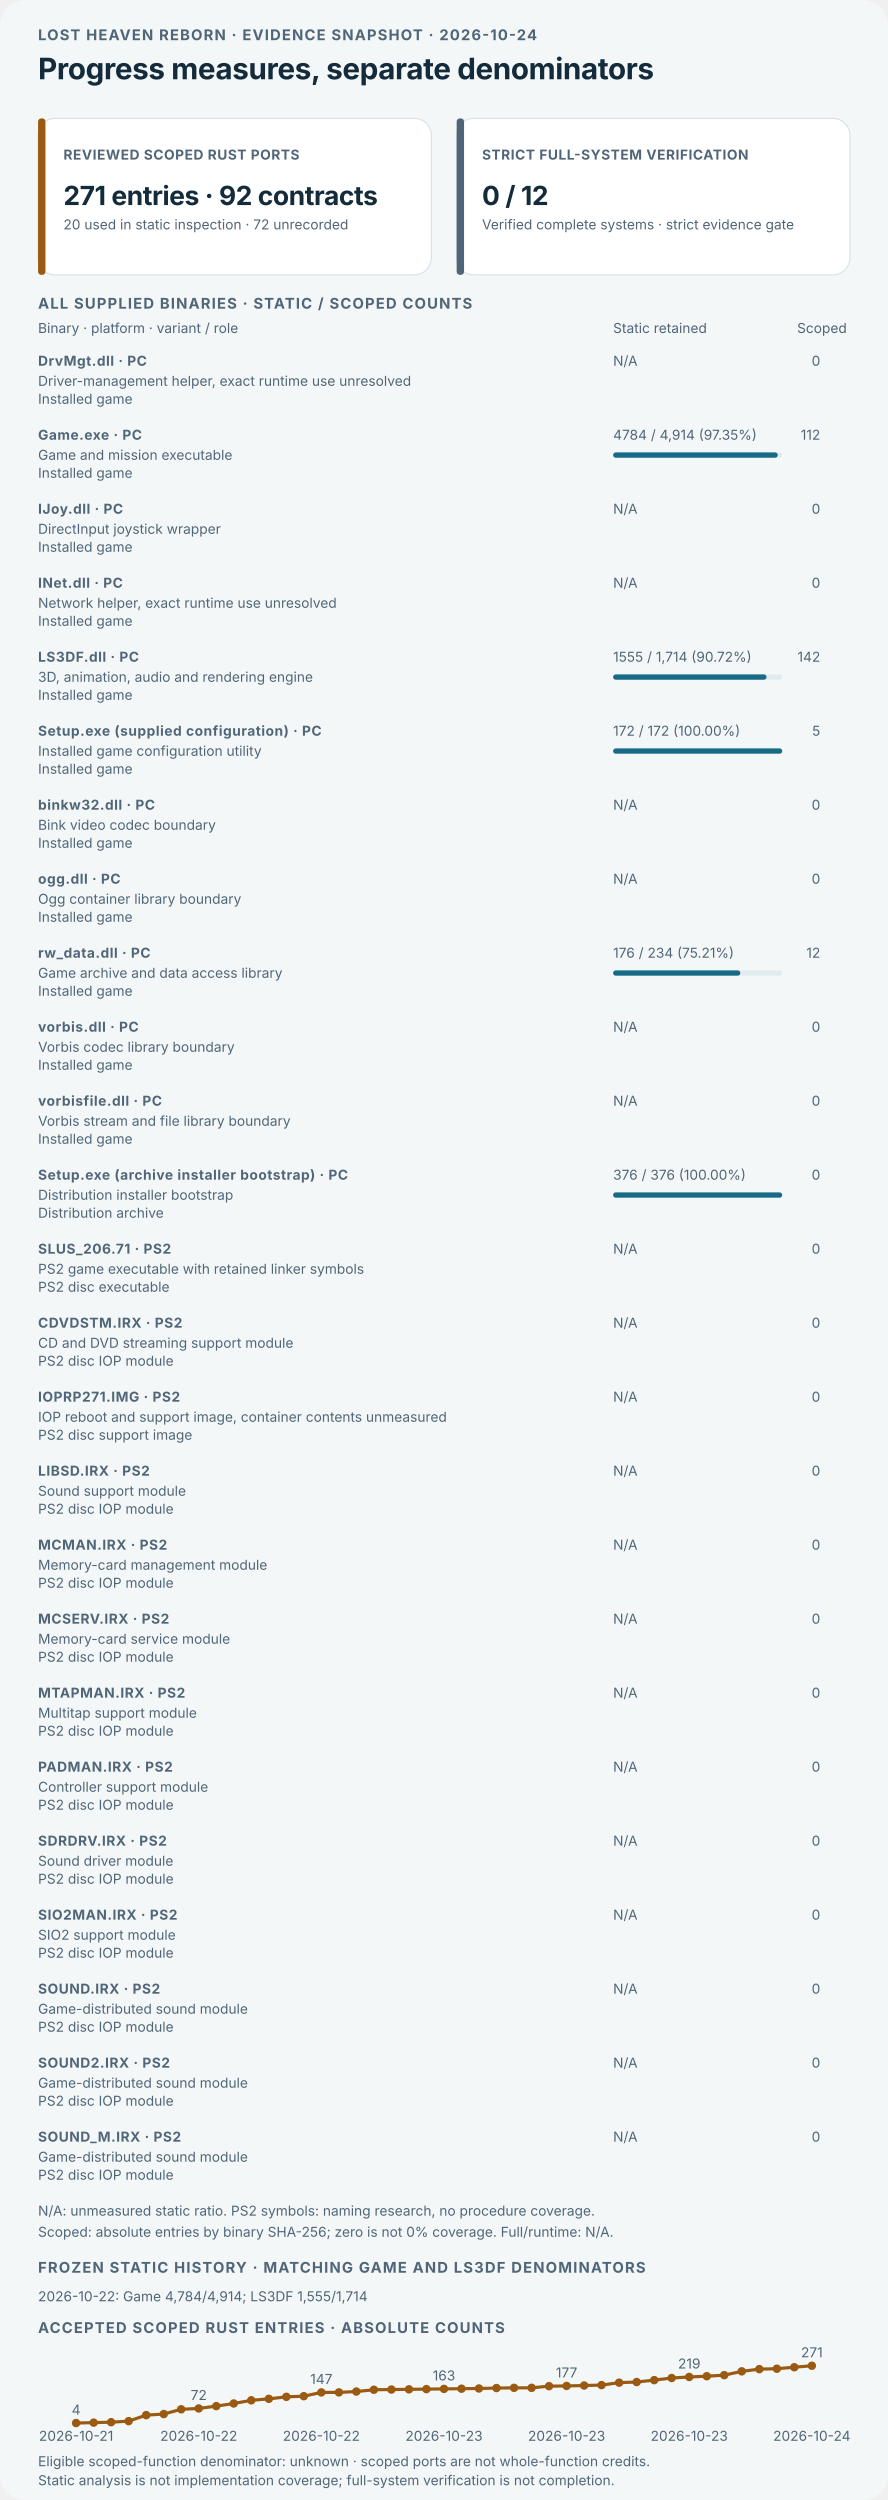
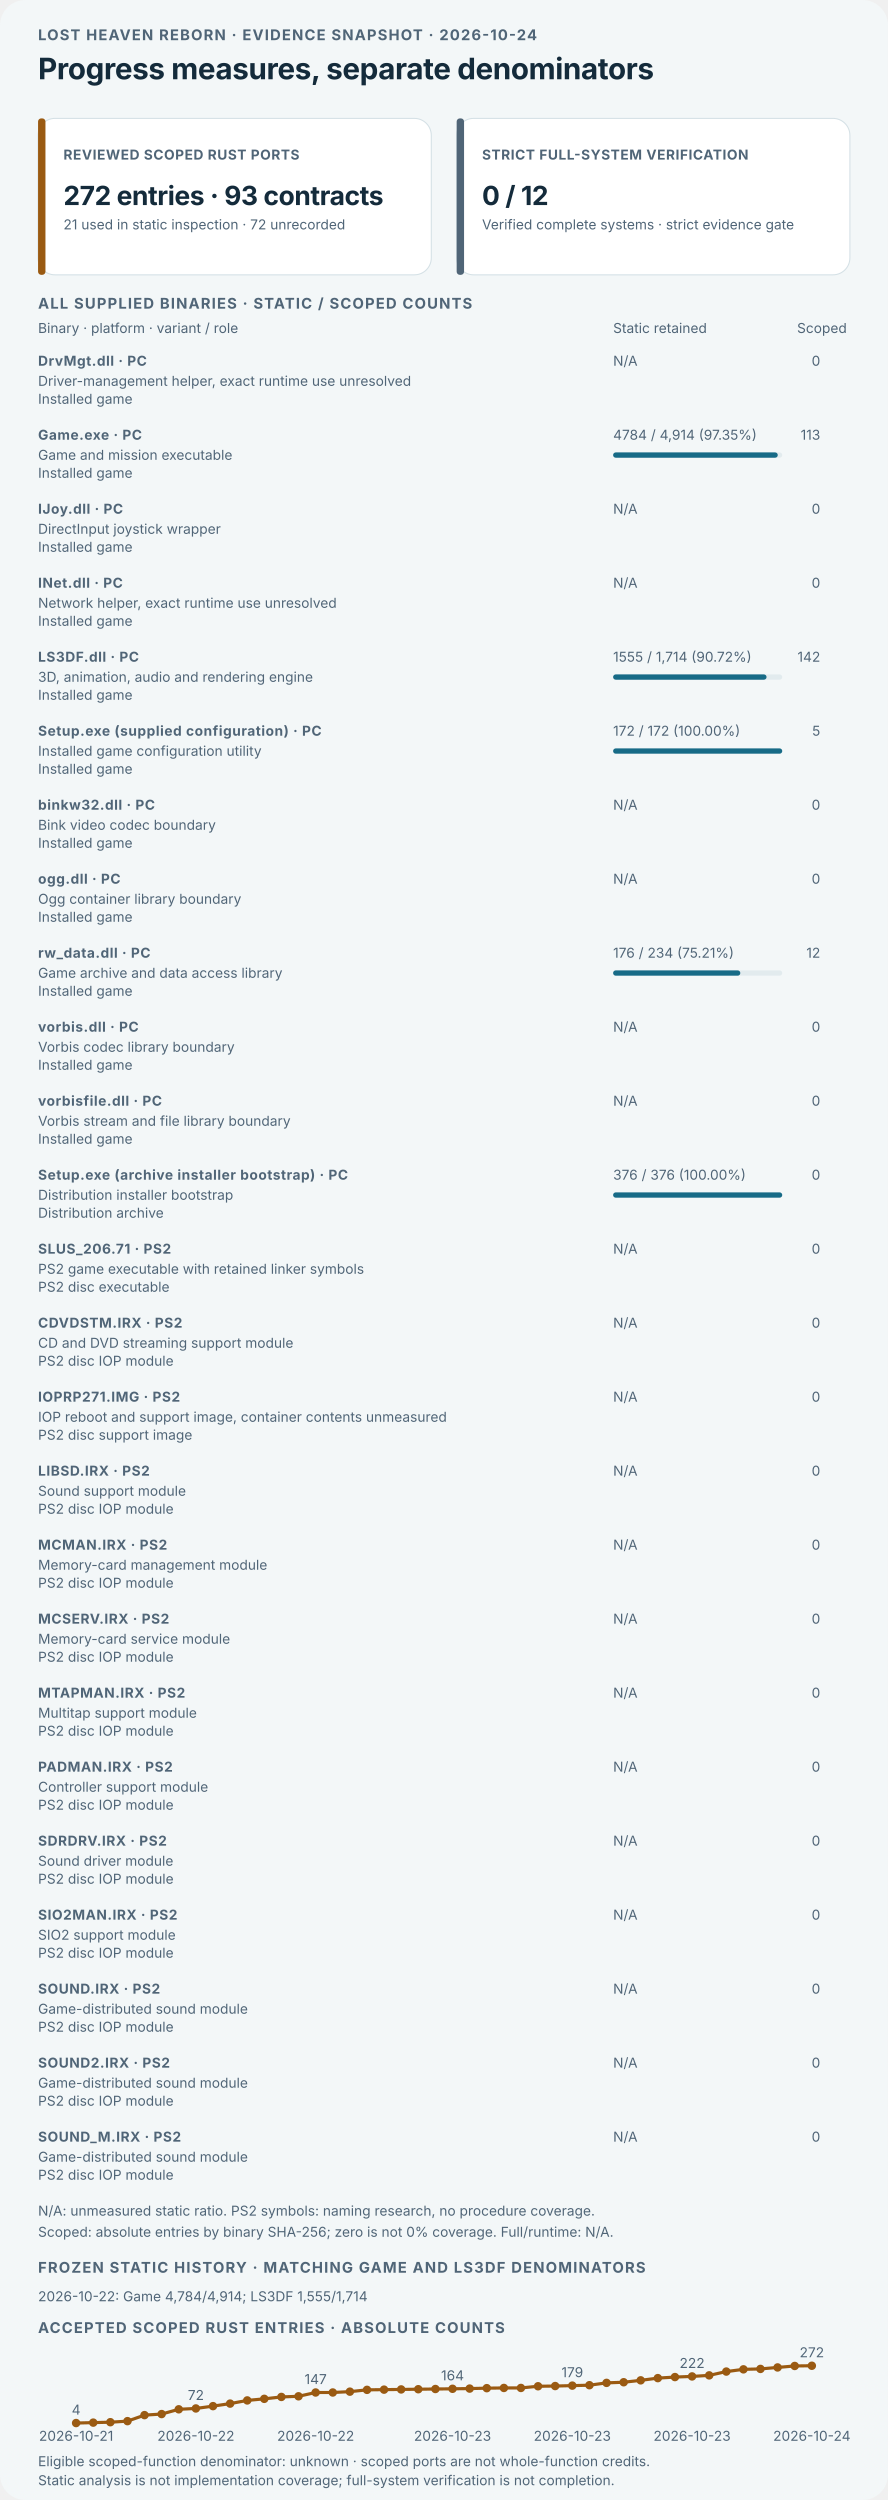
<svg xmlns="http://www.w3.org/2000/svg" viewBox="0 0 840 2365" role="img" aria-labelledby="dashboard-title dashboard-desc">
  <style>text{font-family:Inter,ui-sans-serif,system-ui,-apple-system,"Segoe UI",sans-serif;fill:#142b3b}.kicker{font-size:14px;font-weight:700;letter-spacing:1.1px;fill:#506577}.title{font-size:28px;font-weight:750;letter-spacing:-.35px}.label{font-size:13px;font-weight:750;letter-spacing:.5px;fill:#506577}.value{font-size:25px;font-weight:750;letter-spacing:-.4px}.detail,.history{font-size:13px;fill:#506577}.dark-bg{display:none}@media(prefers-color-scheme:dark){.light-bg{display:none}.dark-bg{display:inline}text{fill:#edf4f6}.kicker,.label,.detail,.history{fill:#b3c5ce}.card-bg{fill:#172b39;stroke:#3b5361}.bar-track{fill:#314957}}</style>
  <rect class="light-bg" width="840" height="2365" rx="24" fill="#f3f7f8" />
  <rect class="dark-bg" width="840" height="2365" rx="24" fill="#0d1b25" />
  <text x="36" y="38" class="kicker">LOST HEAVEN REBORN · EVIDENCE SNAPSHOT · 2026-10-24</text>
  <text x="36" y="75" class="title">Progress measures, separate denominators</text>
  <g>
    <rect class="card-bg" x="36" y="112" width="372" height="148" rx="16" fill="#ffffff" stroke="#d4e0e5" />
    <rect x="36" y="112" width="7" height="148" rx="3" fill="#9a5a12" />
    <text x="60" y="151" class="label">REVIEWED SCOPED RUST PORTS</text>
-     <text x="60" y="194" class="value">271 entries · 92 contracts</text>
-     <text x="60" y="217" class="detail">20 used in static inspection · 72 unrecorded</text>
+     <text x="60" y="194" class="value">272 entries · 93 contracts</text>
+     <text x="60" y="217" class="detail">21 used in static inspection · 72 unrecorded</text>
  </g>
  <g>
    <rect class="card-bg" x="432" y="112" width="372" height="148" rx="16" fill="#ffffff" stroke="#d4e0e5" />
    <rect x="432" y="112" width="7" height="148" rx="3" fill="#506577" />
    <text x="456" y="151" class="label">STRICT FULL-SYSTEM VERIFICATION</text>
    <text x="456" y="194" class="value">0 / 12</text>
    <text x="456" y="217" class="detail">Verified complete systems · strict evidence gate</text>
  </g>
  <text x="36" y="292" class="kicker">ALL SUPPLIED BINARIES · STATIC / SCOPED COUNTS</text>
  <text x="36" y="315" class="detail">Binary · platform · variant / role</text>
  <text x="580" y="315" class="detail">Static retained</text>
  <text x="754" y="315" class="detail">Scoped</text>
  <text x="36" y="346" class="label">DrvMgt.dll · PC</text>
  <text x="36" y="365" class="detail">Driver-management helper, exact runtime use unresolved</text>
  <text x="36" y="382" class="detail">Installed game</text>
  <text x="580" y="346" class="detail">N/A</text>
  <text x="776" y="346" text-anchor="end" class="detail">0</text>
  <text x="36" y="416" class="label">Game.exe · PC</text>
  <text x="36" y="435" class="detail">Game and mission executable</text>
  <text x="36" y="452" class="detail">Installed game</text>
  <text x="580" y="416" class="detail">4784 / 4,914 (97.35%)</text>
-   <text x="776" y="416" text-anchor="end" class="detail">112</text>
+   <text x="776" y="416" text-anchor="end" class="detail">113</text>
  <rect class="catalog-static-track bar-track" x="580" y="428" width="160" height="5" rx="2.5" fill="#e2ebee" />
  <rect class="catalog-static-fill" x="580" y="428" width="155.767" height="5" rx="2.5" fill="#176b87" />
  <text x="36" y="486" class="label">IJoy.dll · PC</text>
  <text x="36" y="505" class="detail">DirectInput joystick wrapper</text>
  <text x="36" y="522" class="detail">Installed game</text>
  <text x="580" y="486" class="detail">N/A</text>
  <text x="776" y="486" text-anchor="end" class="detail">0</text>
  <text x="36" y="556" class="label">INet.dll · PC</text>
  <text x="36" y="575" class="detail">Network helper, exact runtime use unresolved</text>
  <text x="36" y="592" class="detail">Installed game</text>
  <text x="580" y="556" class="detail">N/A</text>
  <text x="776" y="556" text-anchor="end" class="detail">0</text>
  <text x="36" y="626" class="label">LS3DF.dll · PC</text>
  <text x="36" y="645" class="detail">3D, animation, audio and rendering engine</text>
  <text x="36" y="662" class="detail">Installed game</text>
  <text x="580" y="626" class="detail">1555 / 1,714 (90.72%)</text>
  <text x="776" y="626" text-anchor="end" class="detail">142</text>
  <rect class="catalog-static-track bar-track" x="580" y="638" width="160" height="5" rx="2.5" fill="#e2ebee" />
  <rect class="catalog-static-fill" x="580" y="638" width="145.158" height="5" rx="2.5" fill="#176b87" />
  <text x="36" y="696" class="label">Setup.exe (supplied configuration) · PC</text>
  <text x="36" y="715" class="detail">Installed game configuration utility</text>
  <text x="36" y="732" class="detail">Installed game</text>
  <text x="580" y="696" class="detail">172 / 172 (100.00%)</text>
  <text x="776" y="696" text-anchor="end" class="detail">5</text>
  <rect class="catalog-static-track bar-track" x="580" y="708" width="160" height="5" rx="2.5" fill="#e2ebee" />
  <rect class="catalog-static-fill" x="580" y="708" width="160.000" height="5" rx="2.5" fill="#176b87" />
  <text x="36" y="766" class="label">binkw32.dll · PC</text>
  <text x="36" y="785" class="detail">Bink video codec boundary</text>
  <text x="36" y="802" class="detail">Installed game</text>
  <text x="580" y="766" class="detail">N/A</text>
  <text x="776" y="766" text-anchor="end" class="detail">0</text>
  <text x="36" y="836" class="label">ogg.dll · PC</text>
  <text x="36" y="855" class="detail">Ogg container library boundary</text>
  <text x="36" y="872" class="detail">Installed game</text>
  <text x="580" y="836" class="detail">N/A</text>
  <text x="776" y="836" text-anchor="end" class="detail">0</text>
  <text x="36" y="906" class="label">rw_data.dll · PC</text>
  <text x="36" y="925" class="detail">Game archive and data access library</text>
  <text x="36" y="942" class="detail">Installed game</text>
  <text x="580" y="906" class="detail">176 / 234 (75.21%)</text>
  <text x="776" y="906" text-anchor="end" class="detail">12</text>
  <rect class="catalog-static-track bar-track" x="580" y="918" width="160" height="5" rx="2.5" fill="#e2ebee" />
  <rect class="catalog-static-fill" x="580" y="918" width="120.342" height="5" rx="2.5" fill="#176b87" />
  <text x="36" y="976" class="label">vorbis.dll · PC</text>
  <text x="36" y="995" class="detail">Vorbis codec library boundary</text>
  <text x="36" y="1012" class="detail">Installed game</text>
  <text x="580" y="976" class="detail">N/A</text>
  <text x="776" y="976" text-anchor="end" class="detail">0</text>
  <text x="36" y="1046" class="label">vorbisfile.dll · PC</text>
  <text x="36" y="1065" class="detail">Vorbis stream and file library boundary</text>
  <text x="36" y="1082" class="detail">Installed game</text>
  <text x="580" y="1046" class="detail">N/A</text>
  <text x="776" y="1046" text-anchor="end" class="detail">0</text>
  <text x="36" y="1116" class="label">Setup.exe (archive installer bootstrap) · PC</text>
  <text x="36" y="1135" class="detail">Distribution installer bootstrap</text>
  <text x="36" y="1152" class="detail">Distribution archive</text>
  <text x="580" y="1116" class="detail">376 / 376 (100.00%)</text>
  <text x="776" y="1116" text-anchor="end" class="detail">0</text>
  <rect class="catalog-static-track bar-track" x="580" y="1128" width="160" height="5" rx="2.5" fill="#e2ebee" />
  <rect class="catalog-static-fill" x="580" y="1128" width="160.000" height="5" rx="2.5" fill="#176b87" />
  <text x="36" y="1186" class="label">SLUS_206.71 · PS2</text>
  <text x="36" y="1205" class="detail">PS2 game executable with retained linker symbols</text>
  <text x="36" y="1222" class="detail">PS2 disc executable</text>
  <text x="580" y="1186" class="detail">N/A</text>
  <text x="776" y="1186" text-anchor="end" class="detail">0</text>
  <text x="36" y="1256" class="label">CDVDSTM.IRX · PS2</text>
  <text x="36" y="1275" class="detail">CD and DVD streaming support module</text>
  <text x="36" y="1292" class="detail">PS2 disc IOP module</text>
  <text x="580" y="1256" class="detail">N/A</text>
  <text x="776" y="1256" text-anchor="end" class="detail">0</text>
  <text x="36" y="1326" class="label">IOPRP271.IMG · PS2</text>
  <text x="36" y="1345" class="detail">IOP reboot and support image, container contents unmeasured</text>
  <text x="36" y="1362" class="detail">PS2 disc support image</text>
  <text x="580" y="1326" class="detail">N/A</text>
  <text x="776" y="1326" text-anchor="end" class="detail">0</text>
  <text x="36" y="1396" class="label">LIBSD.IRX · PS2</text>
  <text x="36" y="1415" class="detail">Sound support module</text>
  <text x="36" y="1432" class="detail">PS2 disc IOP module</text>
  <text x="580" y="1396" class="detail">N/A</text>
  <text x="776" y="1396" text-anchor="end" class="detail">0</text>
  <text x="36" y="1466" class="label">MCMAN.IRX · PS2</text>
  <text x="36" y="1485" class="detail">Memory-card management module</text>
  <text x="36" y="1502" class="detail">PS2 disc IOP module</text>
  <text x="580" y="1466" class="detail">N/A</text>
  <text x="776" y="1466" text-anchor="end" class="detail">0</text>
  <text x="36" y="1536" class="label">MCSERV.IRX · PS2</text>
  <text x="36" y="1555" class="detail">Memory-card service module</text>
  <text x="36" y="1572" class="detail">PS2 disc IOP module</text>
  <text x="580" y="1536" class="detail">N/A</text>
  <text x="776" y="1536" text-anchor="end" class="detail">0</text>
  <text x="36" y="1606" class="label">MTAPMAN.IRX · PS2</text>
  <text x="36" y="1625" class="detail">Multitap support module</text>
  <text x="36" y="1642" class="detail">PS2 disc IOP module</text>
  <text x="580" y="1606" class="detail">N/A</text>
  <text x="776" y="1606" text-anchor="end" class="detail">0</text>
  <text x="36" y="1676" class="label">PADMAN.IRX · PS2</text>
  <text x="36" y="1695" class="detail">Controller support module</text>
  <text x="36" y="1712" class="detail">PS2 disc IOP module</text>
  <text x="580" y="1676" class="detail">N/A</text>
  <text x="776" y="1676" text-anchor="end" class="detail">0</text>
  <text x="36" y="1746" class="label">SDRDRV.IRX · PS2</text>
  <text x="36" y="1765" class="detail">Sound driver module</text>
  <text x="36" y="1782" class="detail">PS2 disc IOP module</text>
  <text x="580" y="1746" class="detail">N/A</text>
  <text x="776" y="1746" text-anchor="end" class="detail">0</text>
  <text x="36" y="1816" class="label">SIO2MAN.IRX · PS2</text>
  <text x="36" y="1835" class="detail">SIO2 support module</text>
  <text x="36" y="1852" class="detail">PS2 disc IOP module</text>
  <text x="580" y="1816" class="detail">N/A</text>
  <text x="776" y="1816" text-anchor="end" class="detail">0</text>
  <text x="36" y="1886" class="label">SOUND.IRX · PS2</text>
  <text x="36" y="1905" class="detail">Game-distributed sound module</text>
  <text x="36" y="1922" class="detail">PS2 disc IOP module</text>
  <text x="580" y="1886" class="detail">N/A</text>
  <text x="776" y="1886" text-anchor="end" class="detail">0</text>
  <text x="36" y="1956" class="label">SOUND2.IRX · PS2</text>
  <text x="36" y="1975" class="detail">Game-distributed sound module</text>
  <text x="36" y="1992" class="detail">PS2 disc IOP module</text>
  <text x="580" y="1956" class="detail">N/A</text>
  <text x="776" y="1956" text-anchor="end" class="detail">0</text>
  <text x="36" y="2026" class="label">SOUND_M.IRX · PS2</text>
  <text x="36" y="2045" class="detail">Game-distributed sound module</text>
  <text x="36" y="2062" class="detail">PS2 disc IOP module</text>
  <text x="580" y="2026" class="detail">N/A</text>
  <text x="776" y="2026" text-anchor="end" class="detail">0</text>
  <text x="36" y="2096" class="detail">N/A: unmeasured static ratio. PS2 symbols: naming research, no procedure coverage.</text>
  <text x="36" y="2116" class="detail">Scoped: absolute entries by binary SHA-256; zero is not 0% coverage. Full/runtime: N/A.</text>
  <text x="36" y="2150" class="kicker">FROZEN STATIC HISTORY · MATCHING GAME AND LS3DF DENOMINATORS</text>
  <text x="36" y="2177" class="history">2026-10-22: Game 4,784/4,914; LS3DF 1,555/1,714</text>
  <text x="36" y="2207" class="kicker">ACCEPTED SCOPED RUST ENTRIES · ABSOLUTE COUNTS</text>
-   <polyline points="72.0,2292.2 88.6,2291.8 105.1,2291.4 121.7,2290.4 138.3,2284.7 154.9,2283.7 171.4,2279.2 188.0,2278.4 204.6,2276.2 221.1,2273.7 237.7,2270.7 254.3,2269.3 270.9,2267.4 287.4,2266.8 304.0,2263.2 320.6,2263.2 337.1,2262.4 353.7,2260.7 370.3,2260.5 386.9,2260.3 403.4,2260.1 420.0,2259.9 436.6,2259.7 453.1,2259.5 469.7,2259.1 486.3,2258.9 502.9,2258.9 519.4,2257.3 536.0,2257.1 552.6,2256.7 569.1,2256.3 585.7,2254.0 602.3,2253.4 618.9,2251.6 635.4,2249.6 652.0,2248.6 668.6,2247.9 685.1,2246.9 701.7,2243.3 718.3,2241.2 734.9,2240.8 751.4,2239.4 768.0,2238.0" fill="none" stroke="#9a5a12" stroke-width="3" stroke-linecap="round" stroke-linejoin="round" />
+   <polyline points="72.0,2292.2 88.2,2291.8 104.4,2291.4 120.6,2290.4 136.7,2284.7 152.9,2283.7 169.1,2279.2 185.3,2278.4 201.5,2276.2 217.7,2273.8 233.9,2270.8 250.0,2269.3 266.2,2267.5 282.4,2266.9 298.6,2263.3 314.8,2263.3 331.0,2262.5 347.2,2260.8 363.3,2260.6 379.5,2260.4 395.7,2260.2 411.9,2260.0 428.1,2259.8 444.3,2259.6 460.5,2259.2 476.7,2259.0 492.8,2259.0 509.0,2257.4 525.2,2257.2 541.4,2256.8 557.6,2256.4 573.8,2254.2 590.0,2253.6 606.1,2251.8 622.3,2249.7 638.5,2248.7 654.7,2248.1 670.9,2247.1 687.1,2243.5 703.3,2241.4 719.4,2241.0 735.6,2239.6 751.8,2238.2 768.0,2238.0" fill="none" stroke="#9a5a12" stroke-width="3" stroke-linecap="round" stroke-linejoin="round" />
  <circle cx="72.0" cy="2292.2" r="4" fill="#9a5a12" />
  <text x="72.0" y="2284.2" text-anchor="middle" class="history">4</text>
  <text x="72.0" y="2309" text-anchor="middle" class="history">2026-10-21</text>
-   <circle cx="88.6" cy="2291.8" r="4" fill="#9a5a12" />
-   <circle cx="105.1" cy="2291.4" r="4" fill="#9a5a12" />
-   <circle cx="121.7" cy="2290.4" r="4" fill="#9a5a12" />
-   <circle cx="138.3" cy="2284.7" r="4" fill="#9a5a12" />
-   <circle cx="154.9" cy="2283.7" r="4" fill="#9a5a12" />
-   <circle cx="171.4" cy="2279.2" r="4" fill="#9a5a12" />
-   <circle cx="188.0" cy="2278.4" r="4" fill="#9a5a12" />
-   <text x="188.0" y="2270.4" text-anchor="middle" class="history">72</text>
-   <text x="188.0" y="2309" text-anchor="middle" class="history">2026-10-22</text>
-   <circle cx="204.6" cy="2276.2" r="4" fill="#9a5a12" />
-   <circle cx="221.1" cy="2273.7" r="4" fill="#9a5a12" />
-   <circle cx="237.7" cy="2270.7" r="4" fill="#9a5a12" />
-   <circle cx="254.3" cy="2269.3" r="4" fill="#9a5a12" />
-   <circle cx="270.9" cy="2267.4" r="4" fill="#9a5a12" />
-   <circle cx="287.4" cy="2266.8" r="4" fill="#9a5a12" />
-   <circle cx="304.0" cy="2263.2" r="4" fill="#9a5a12" />
-   <text x="304.0" y="2255.2" text-anchor="middle" class="history">147</text>
-   <text x="304.0" y="2309" text-anchor="middle" class="history">2026-10-22</text>
-   <circle cx="320.6" cy="2263.2" r="4" fill="#9a5a12" />
-   <circle cx="337.1" cy="2262.4" r="4" fill="#9a5a12" />
-   <circle cx="353.7" cy="2260.7" r="4" fill="#9a5a12" />
-   <circle cx="370.3" cy="2260.5" r="4" fill="#9a5a12" />
-   <circle cx="386.9" cy="2260.3" r="4" fill="#9a5a12" />
-   <circle cx="403.4" cy="2260.1" r="4" fill="#9a5a12" />
-   <circle cx="420.0" cy="2259.9" r="4" fill="#9a5a12" />
-   <text x="420.0" y="2251.9" text-anchor="middle" class="history">163</text>
-   <text x="420.0" y="2309" text-anchor="middle" class="history">2026-10-23</text>
-   <circle cx="436.6" cy="2259.7" r="4" fill="#9a5a12" />
-   <circle cx="453.1" cy="2259.5" r="4" fill="#9a5a12" />
-   <circle cx="469.7" cy="2259.1" r="4" fill="#9a5a12" />
-   <circle cx="486.3" cy="2258.9" r="4" fill="#9a5a12" />
-   <circle cx="502.9" cy="2258.9" r="4" fill="#9a5a12" />
-   <circle cx="519.4" cy="2257.3" r="4" fill="#9a5a12" />
-   <circle cx="536.0" cy="2257.1" r="4" fill="#9a5a12" />
-   <text x="536.0" y="2249.1" text-anchor="middle" class="history">177</text>
-   <text x="536.0" y="2309" text-anchor="middle" class="history">2026-10-23</text>
-   <circle cx="552.6" cy="2256.7" r="4" fill="#9a5a12" />
-   <circle cx="569.1" cy="2256.3" r="4" fill="#9a5a12" />
-   <circle cx="585.7" cy="2254.0" r="4" fill="#9a5a12" />
-   <circle cx="602.3" cy="2253.4" r="4" fill="#9a5a12" />
-   <circle cx="618.9" cy="2251.6" r="4" fill="#9a5a12" />
-   <circle cx="635.4" cy="2249.6" r="4" fill="#9a5a12" />
-   <circle cx="652.0" cy="2248.6" r="4" fill="#9a5a12" />
-   <text x="652.0" y="2240.6" text-anchor="middle" class="history">219</text>
-   <text x="652.0" y="2309" text-anchor="middle" class="history">2026-10-23</text>
-   <circle cx="668.6" cy="2247.9" r="4" fill="#9a5a12" />
-   <circle cx="685.1" cy="2246.9" r="4" fill="#9a5a12" />
-   <circle cx="701.7" cy="2243.3" r="4" fill="#9a5a12" />
-   <circle cx="718.3" cy="2241.2" r="4" fill="#9a5a12" />
-   <circle cx="734.9" cy="2240.8" r="4" fill="#9a5a12" />
-   <circle cx="751.4" cy="2239.4" r="4" fill="#9a5a12" />
+   <circle cx="88.2" cy="2291.8" r="4" fill="#9a5a12" />
+   <circle cx="104.4" cy="2291.4" r="4" fill="#9a5a12" />
+   <circle cx="120.6" cy="2290.4" r="4" fill="#9a5a12" />
+   <circle cx="136.7" cy="2284.7" r="4" fill="#9a5a12" />
+   <circle cx="152.9" cy="2283.7" r="4" fill="#9a5a12" />
+   <circle cx="169.1" cy="2279.2" r="4" fill="#9a5a12" />
+   <circle cx="185.3" cy="2278.4" r="4" fill="#9a5a12" />
+   <text x="185.3" y="2270.4" text-anchor="middle" class="history">72</text>
+   <text x="185.3" y="2309" text-anchor="middle" class="history">2026-10-22</text>
+   <circle cx="201.5" cy="2276.2" r="4" fill="#9a5a12" />
+   <circle cx="217.7" cy="2273.8" r="4" fill="#9a5a12" />
+   <circle cx="233.9" cy="2270.8" r="4" fill="#9a5a12" />
+   <circle cx="250.0" cy="2269.3" r="4" fill="#9a5a12" />
+   <circle cx="266.2" cy="2267.5" r="4" fill="#9a5a12" />
+   <circle cx="282.4" cy="2266.9" r="4" fill="#9a5a12" />
+   <circle cx="298.6" cy="2263.3" r="4" fill="#9a5a12" />
+   <text x="298.6" y="2255.3" text-anchor="middle" class="history">147</text>
+   <text x="298.6" y="2309" text-anchor="middle" class="history">2026-10-22</text>
+   <circle cx="314.8" cy="2263.3" r="4" fill="#9a5a12" />
+   <circle cx="331.0" cy="2262.5" r="4" fill="#9a5a12" />
+   <circle cx="347.2" cy="2260.8" r="4" fill="#9a5a12" />
+   <circle cx="363.3" cy="2260.6" r="4" fill="#9a5a12" />
+   <circle cx="379.5" cy="2260.4" r="4" fill="#9a5a12" />
+   <circle cx="395.7" cy="2260.2" r="4" fill="#9a5a12" />
+   <circle cx="411.9" cy="2260.0" r="4" fill="#9a5a12" />
+   <circle cx="428.1" cy="2259.8" r="4" fill="#9a5a12" />
+   <text x="428.1" y="2251.8" text-anchor="middle" class="history">164</text>
+   <text x="428.1" y="2309" text-anchor="middle" class="history">2026-10-23</text>
+   <circle cx="444.3" cy="2259.6" r="4" fill="#9a5a12" />
+   <circle cx="460.5" cy="2259.2" r="4" fill="#9a5a12" />
+   <circle cx="476.7" cy="2259.0" r="4" fill="#9a5a12" />
+   <circle cx="492.8" cy="2259.0" r="4" fill="#9a5a12" />
+   <circle cx="509.0" cy="2257.4" r="4" fill="#9a5a12" />
+   <circle cx="525.2" cy="2257.2" r="4" fill="#9a5a12" />
+   <circle cx="541.4" cy="2256.8" r="4" fill="#9a5a12" />
+   <text x="541.4" y="2248.8" text-anchor="middle" class="history">179</text>
+   <text x="541.4" y="2309" text-anchor="middle" class="history">2026-10-23</text>
+   <circle cx="557.6" cy="2256.4" r="4" fill="#9a5a12" />
+   <circle cx="573.8" cy="2254.2" r="4" fill="#9a5a12" />
+   <circle cx="590.0" cy="2253.6" r="4" fill="#9a5a12" />
+   <circle cx="606.1" cy="2251.8" r="4" fill="#9a5a12" />
+   <circle cx="622.3" cy="2249.7" r="4" fill="#9a5a12" />
+   <circle cx="638.5" cy="2248.7" r="4" fill="#9a5a12" />
+   <circle cx="654.7" cy="2248.1" r="4" fill="#9a5a12" />
+   <text x="654.7" y="2240.1" text-anchor="middle" class="history">222</text>
+   <text x="654.7" y="2309" text-anchor="middle" class="history">2026-10-23</text>
+   <circle cx="670.9" cy="2247.1" r="4" fill="#9a5a12" />
+   <circle cx="687.1" cy="2243.5" r="4" fill="#9a5a12" />
+   <circle cx="703.3" cy="2241.4" r="4" fill="#9a5a12" />
+   <circle cx="719.4" cy="2241.0" r="4" fill="#9a5a12" />
+   <circle cx="735.6" cy="2239.6" r="4" fill="#9a5a12" />
+   <circle cx="751.8" cy="2238.2" r="4" fill="#9a5a12" />
  <circle cx="768.0" cy="2238.0" r="4" fill="#9a5a12" />
-   <text x="768.0" y="2230.0" text-anchor="middle" class="history">271</text>
+   <text x="768.0" y="2230.0" text-anchor="middle" class="history">272</text>
  <text x="768.0" y="2309" text-anchor="middle" class="history">2026-10-24</text>
  <text x="36" y="2333" class="detail">Eligible scoped-function denominator: unknown · scoped ports are not whole-function credits.</text>
  <text x="36" y="2351" class="detail">Static analysis is not implementation coverage; full-system verification is not completion.</text>
</svg>
